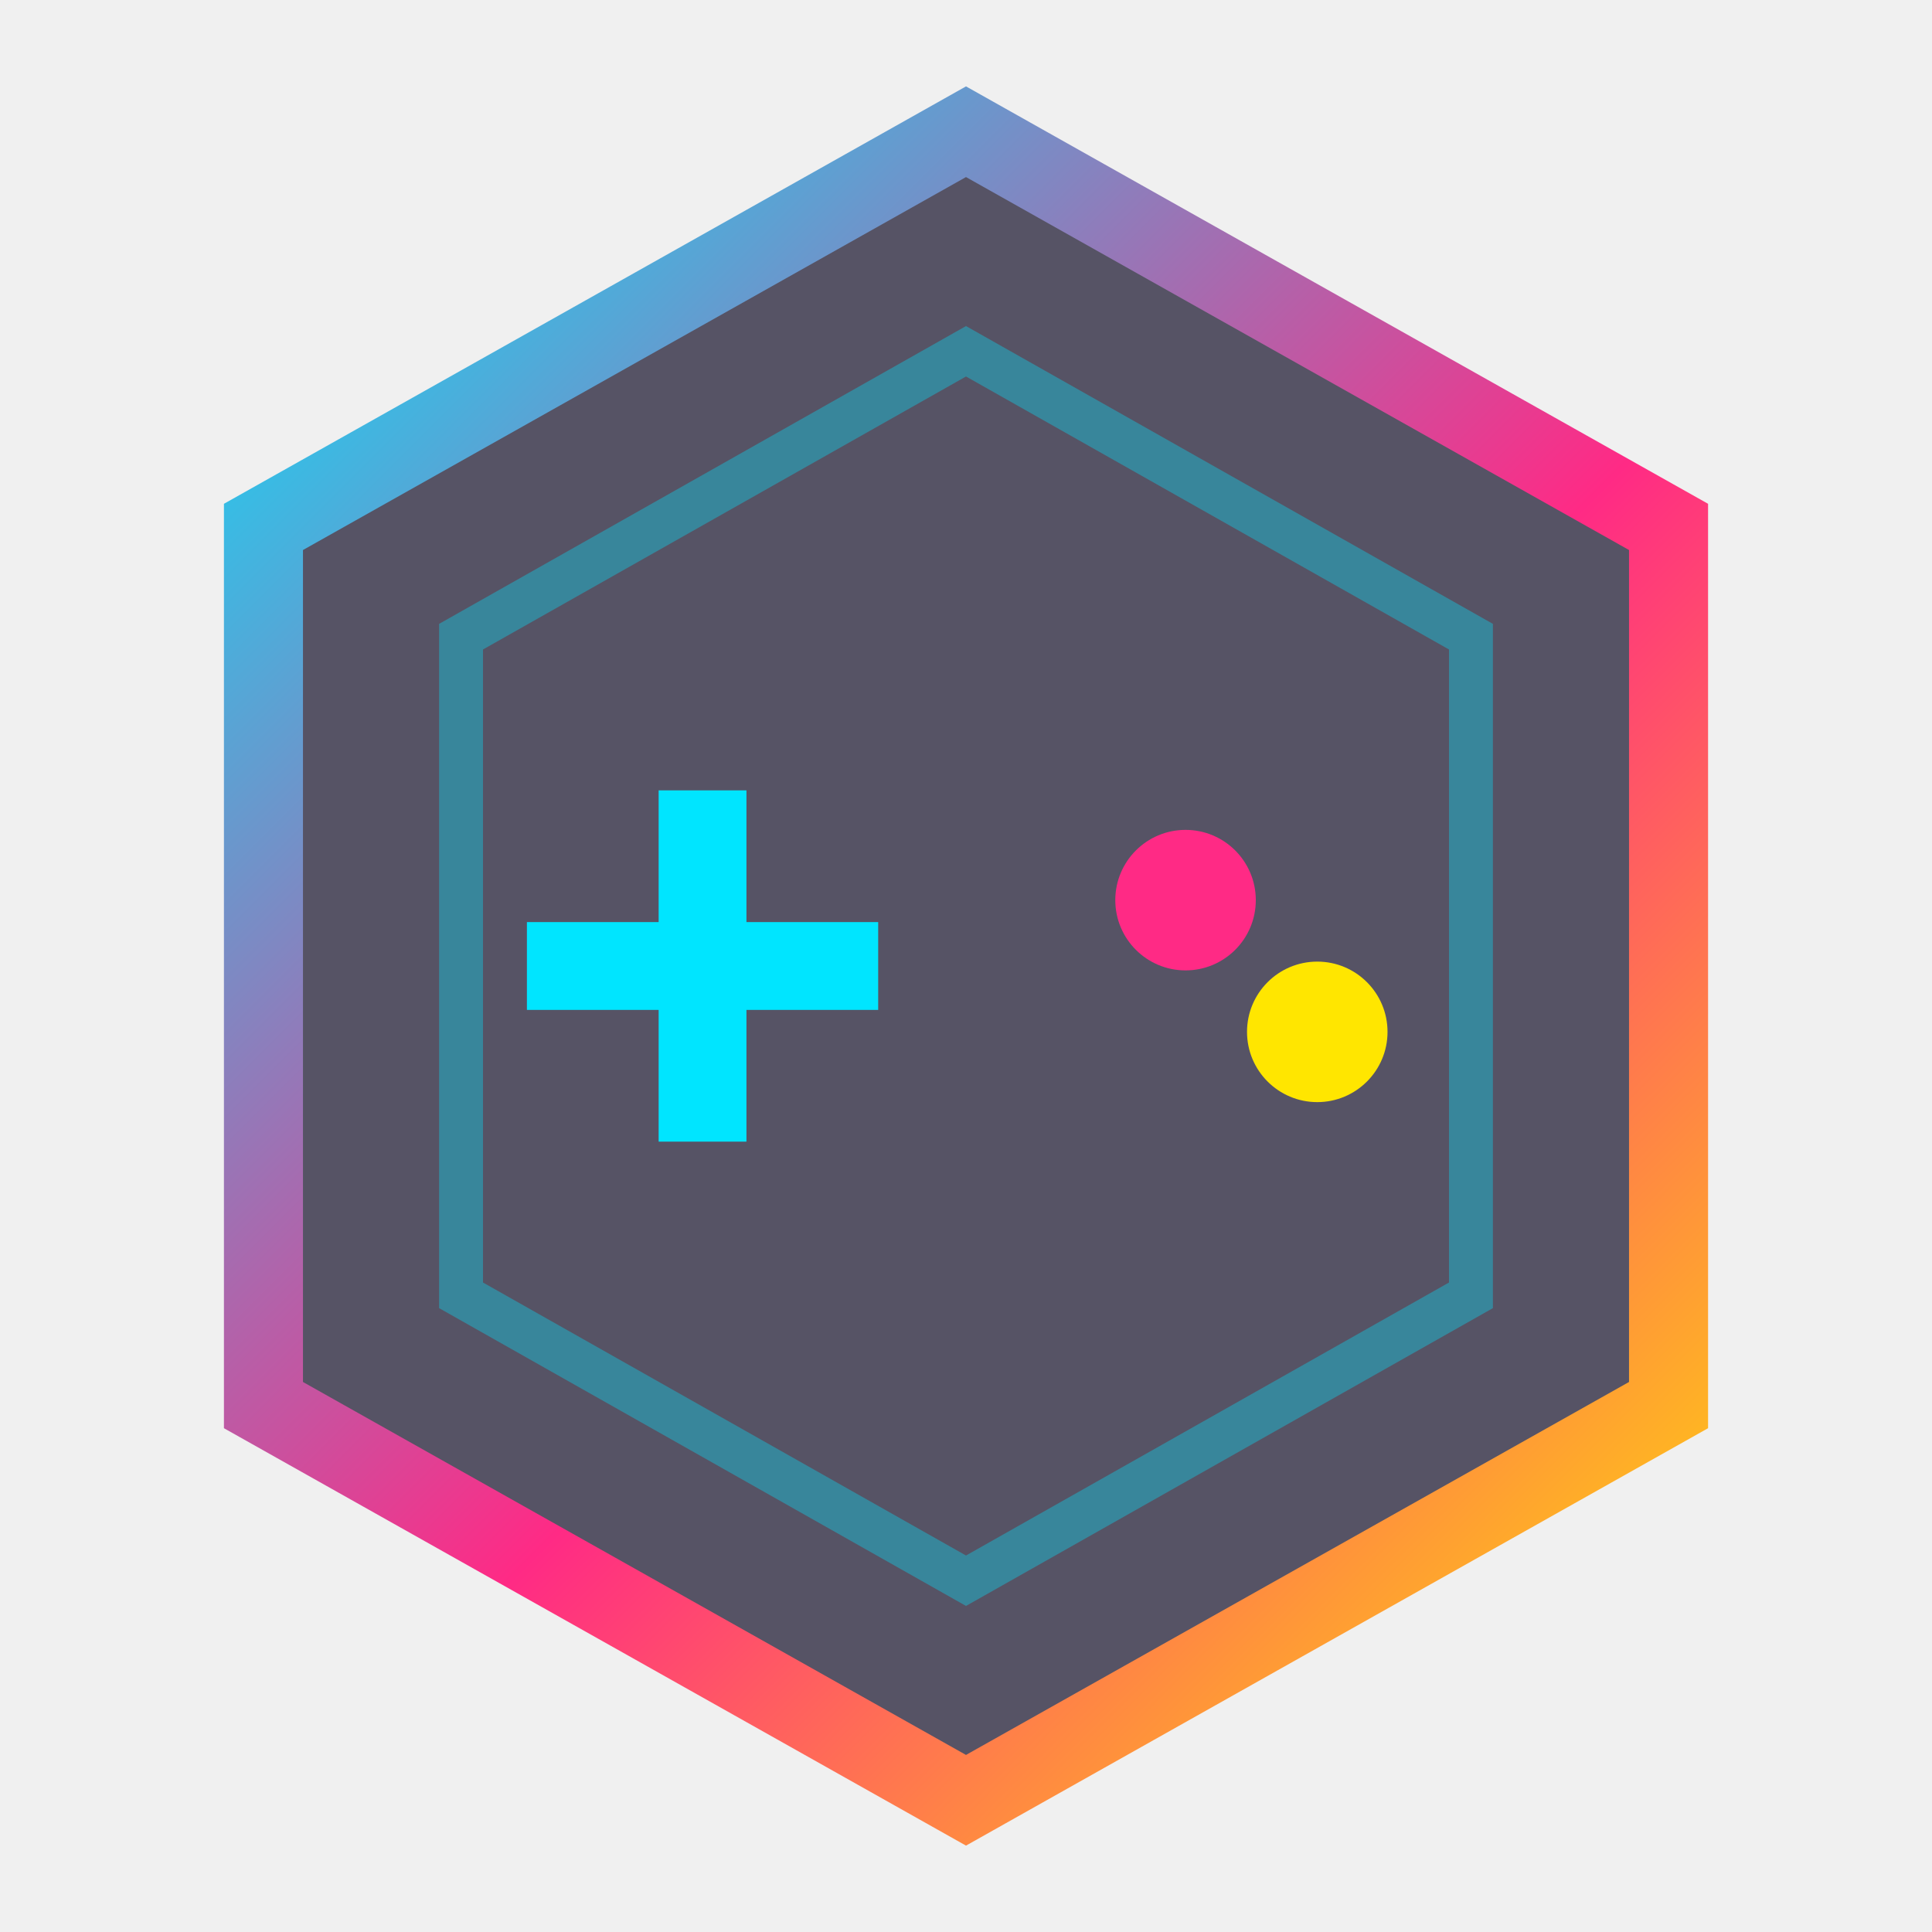
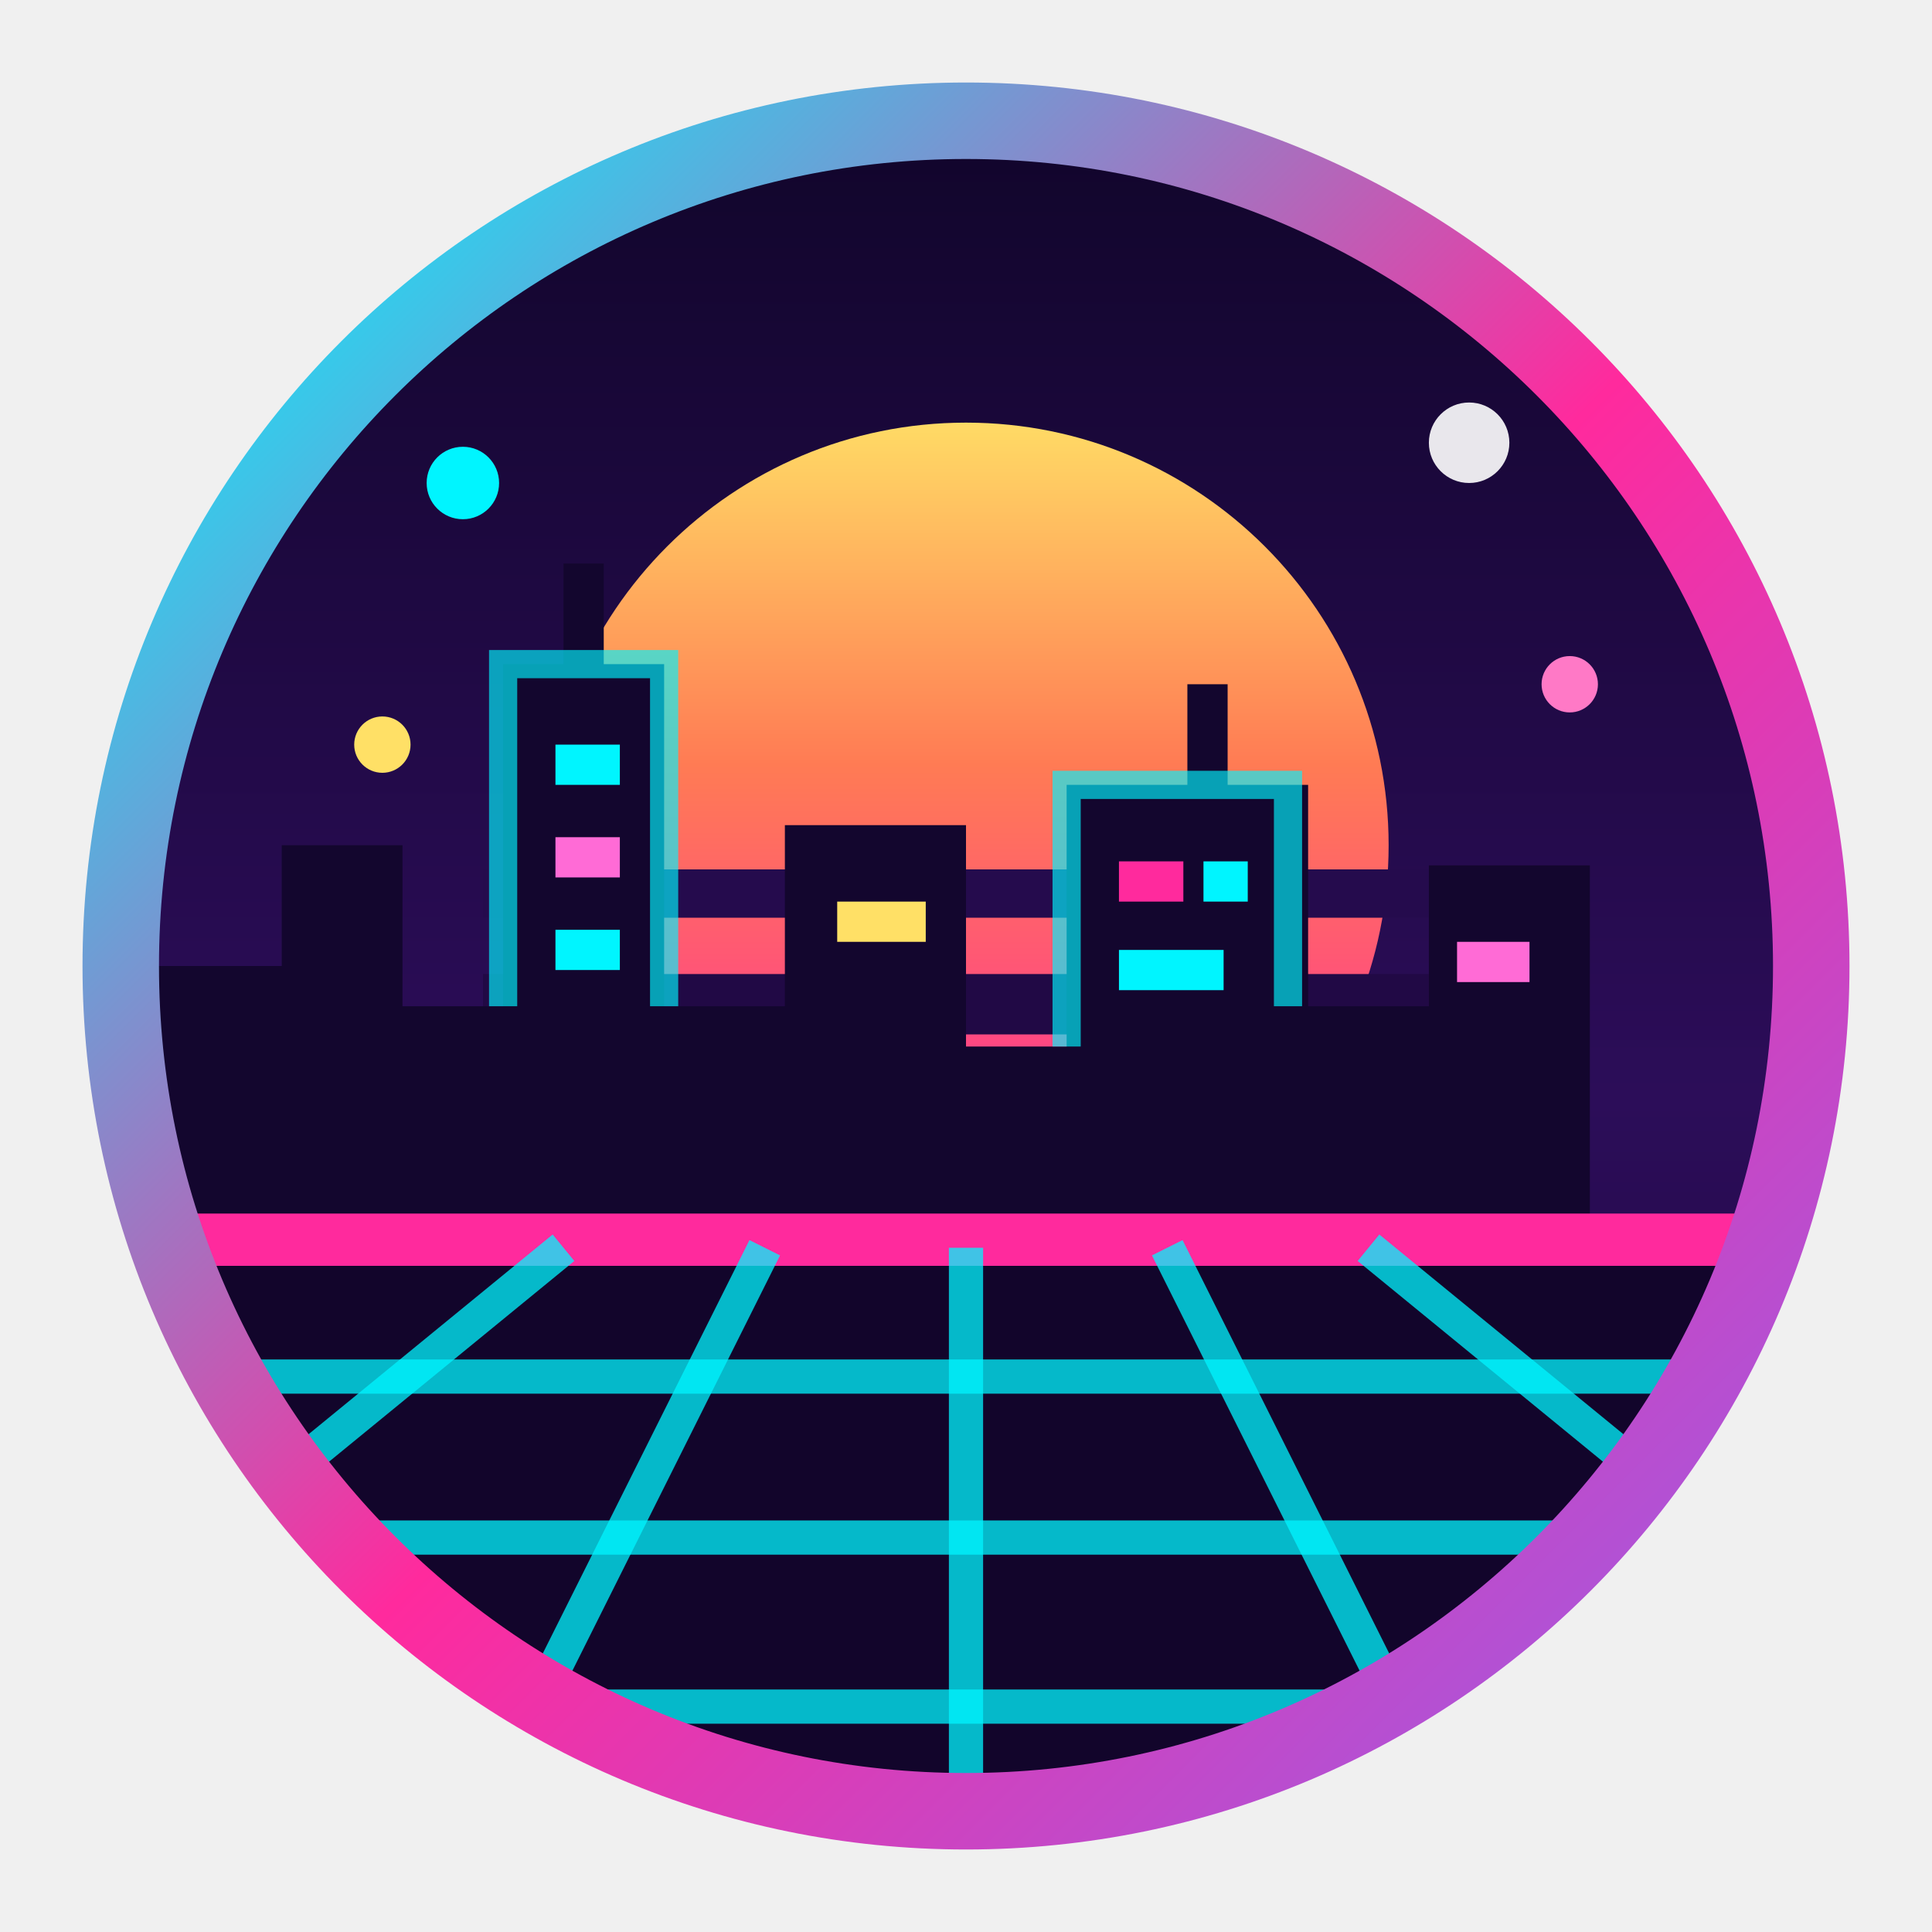
- <svg xmlns="http://www.w3.org/2000/svg" width="44" height="44" viewBox="0 0 44 44" fill="none">
+ <svg xmlns="http://www.w3.org/2000/svg" width="48" height="48" viewBox="0 0 48 48" fill="none">
  <defs>
-     <linearGradient id="cg" x1="4" y1="4" x2="40" y2="40" gradientUnits="userSpaceOnUse">
-       <stop offset="0" stop-color="#00e5ff" />
-       <stop offset="0.55" stop-color="#ff2a85" />
-       <stop offset="1" stop-color="#ffe600" />
+     <linearGradient id="sky" x1="24" y1="3" x2="24" y2="45" gradientUnits="userSpaceOnUse">
+       <stop offset="0" stop-color="#11052b" />
+       <stop offset="0.58" stop-color="#2c0d59" />
+       <stop offset="1" stop-color="#160736" />
    </linearGradient>
+     <linearGradient id="ring" x1="4" y1="4" x2="44" y2="44" gradientUnits="userSpaceOnUse">
+       <stop offset="0" stop-color="#00f5ff" />
+       <stop offset="0.52" stop-color="#ff2a9d" />
+       <stop offset="1" stop-color="#9b5de5" />
+     </linearGradient>
+     <linearGradient id="sun" x1="24" y1="10" x2="24" y2="30" gradientUnits="userSpaceOnUse">
+       <stop offset="0" stop-color="#ffe066" />
+       <stop offset="0.45" stop-color="#ff7b54" />
+       <stop offset="1" stop-color="#ff2a9d" />
+     </linearGradient>
+     <clipPath id="disc">
+       <circle cx="24" cy="24" r="20.2" />
+     </clipPath>
  </defs>
-   <polygon points="22,3 38,12 38,32 22,41 6,32 6,12" fill="#14102a" fill-opacity="0.7" stroke="url(#cg)" stroke-width="1.8" />
-   <polygon points="22,8 33.5,14.5 33.5,29.5 22,36 10.5,29.5 10.5,14.5" stroke="#00e5ff" stroke-opacity="0.35" stroke-width="1" />
-   <path d="M16 19v6M13 22h6" stroke="#00e5ff" stroke-width="2" stroke-linecap="square" />
-   <circle cx="27" cy="20.5" r="1.6" fill="#ff2a85" />
-   <circle cx="30" cy="23.5" r="1.6" fill="#ffe600" />
+   <circle cx="24" cy="24" r="21" fill="url(#sky)" />
+   <g clip-path="url(#disc)">
+     <circle cx="11.5" cy="12" r="0.9" fill="#00f5ff" />
+     <circle cx="36.5" cy="11" r="1" fill="#ffffff" fill-opacity="0.9" />
+     <circle cx="39" cy="17" r="0.7" fill="#ff79c6" />
+     <circle cx="9.5" cy="18.5" r="0.7" fill="#ffe066" />
+     <circle cx="24" cy="21" r="10.5" fill="url(#sun)" />
+     <rect x="12" y="21.6" width="24" height="1.2" fill="#250b4d" />
+     <rect x="12" y="24.2" width="24" height="1.5" fill="#210945" />
+     <rect x="12" y="27" width="24" height="1.8" fill="#1b083b" />
+     <path d="M3 31V24h4v-3h3v4h2.5v-8.5h1.5V14h1v2.5h1.5V25h3v-4.5h4.5V26h2.5v-6.5h3V17h1v2.5h2V25h3v-3.5h4V31Z" fill="#13062e" />
+     <path d="M12.5 25v-8.5h4V25M26.5 26v-6.5h5.5V25" stroke="#00f5ff" stroke-opacity="0.65" stroke-width="0.7" />
+     <rect x="13.8" y="18.5" width="1.6" height="1" fill="#00f5ff" />
+     <rect x="13.8" y="20.8" width="1.6" height="1" fill="#ff6bd6" />
+     <rect x="13.8" y="23.1" width="1.6" height="1" fill="#00f5ff" />
+     <rect x="20.8" y="22.4" width="2.2" height="1" fill="#ffe066" />
+     <rect x="27.8" y="21.4" width="1.6" height="1" fill="#ff2a9d" />
+     <rect x="29.9" y="21.4" width="1.1" height="1" fill="#00f5ff" />
+     <rect x="27.8" y="23.6" width="2.6" height="1" fill="#00f5ff" />
+     <rect x="36.2" y="23.4" width="1.8" height="1" fill="#ff6bd6" />
+     <rect x="3" y="30.5" width="42" height="15" fill="#12052b" />
+     <line x1="3" y1="30.8" x2="45" y2="30.8" stroke="#ff2a9d" stroke-width="1.3" />
+     <g stroke="#00f5ff" stroke-opacity="0.75" stroke-width="0.85">
+       <line x1="4" y1="34.2" x2="44" y2="34.2" />
+       <line x1="5" y1="38.2" x2="43" y2="38.2" />
+       <line x1="8" y1="42.4" x2="40" y2="42.4" />
+       <line x1="24" y1="31" x2="24" y2="45" />
+       <line x1="19" y1="31" x2="12" y2="45" />
+       <line x1="29" y1="31" x2="36" y2="45" />
+       <line x1="14" y1="31" x2="3" y2="40" />
+       <line x1="34" y1="31" x2="45" y2="40" />
+     </g>
+   </g>
+   <circle cx="24" cy="24" r="21" stroke="url(#ring)" stroke-width="1.9" />
</svg>
